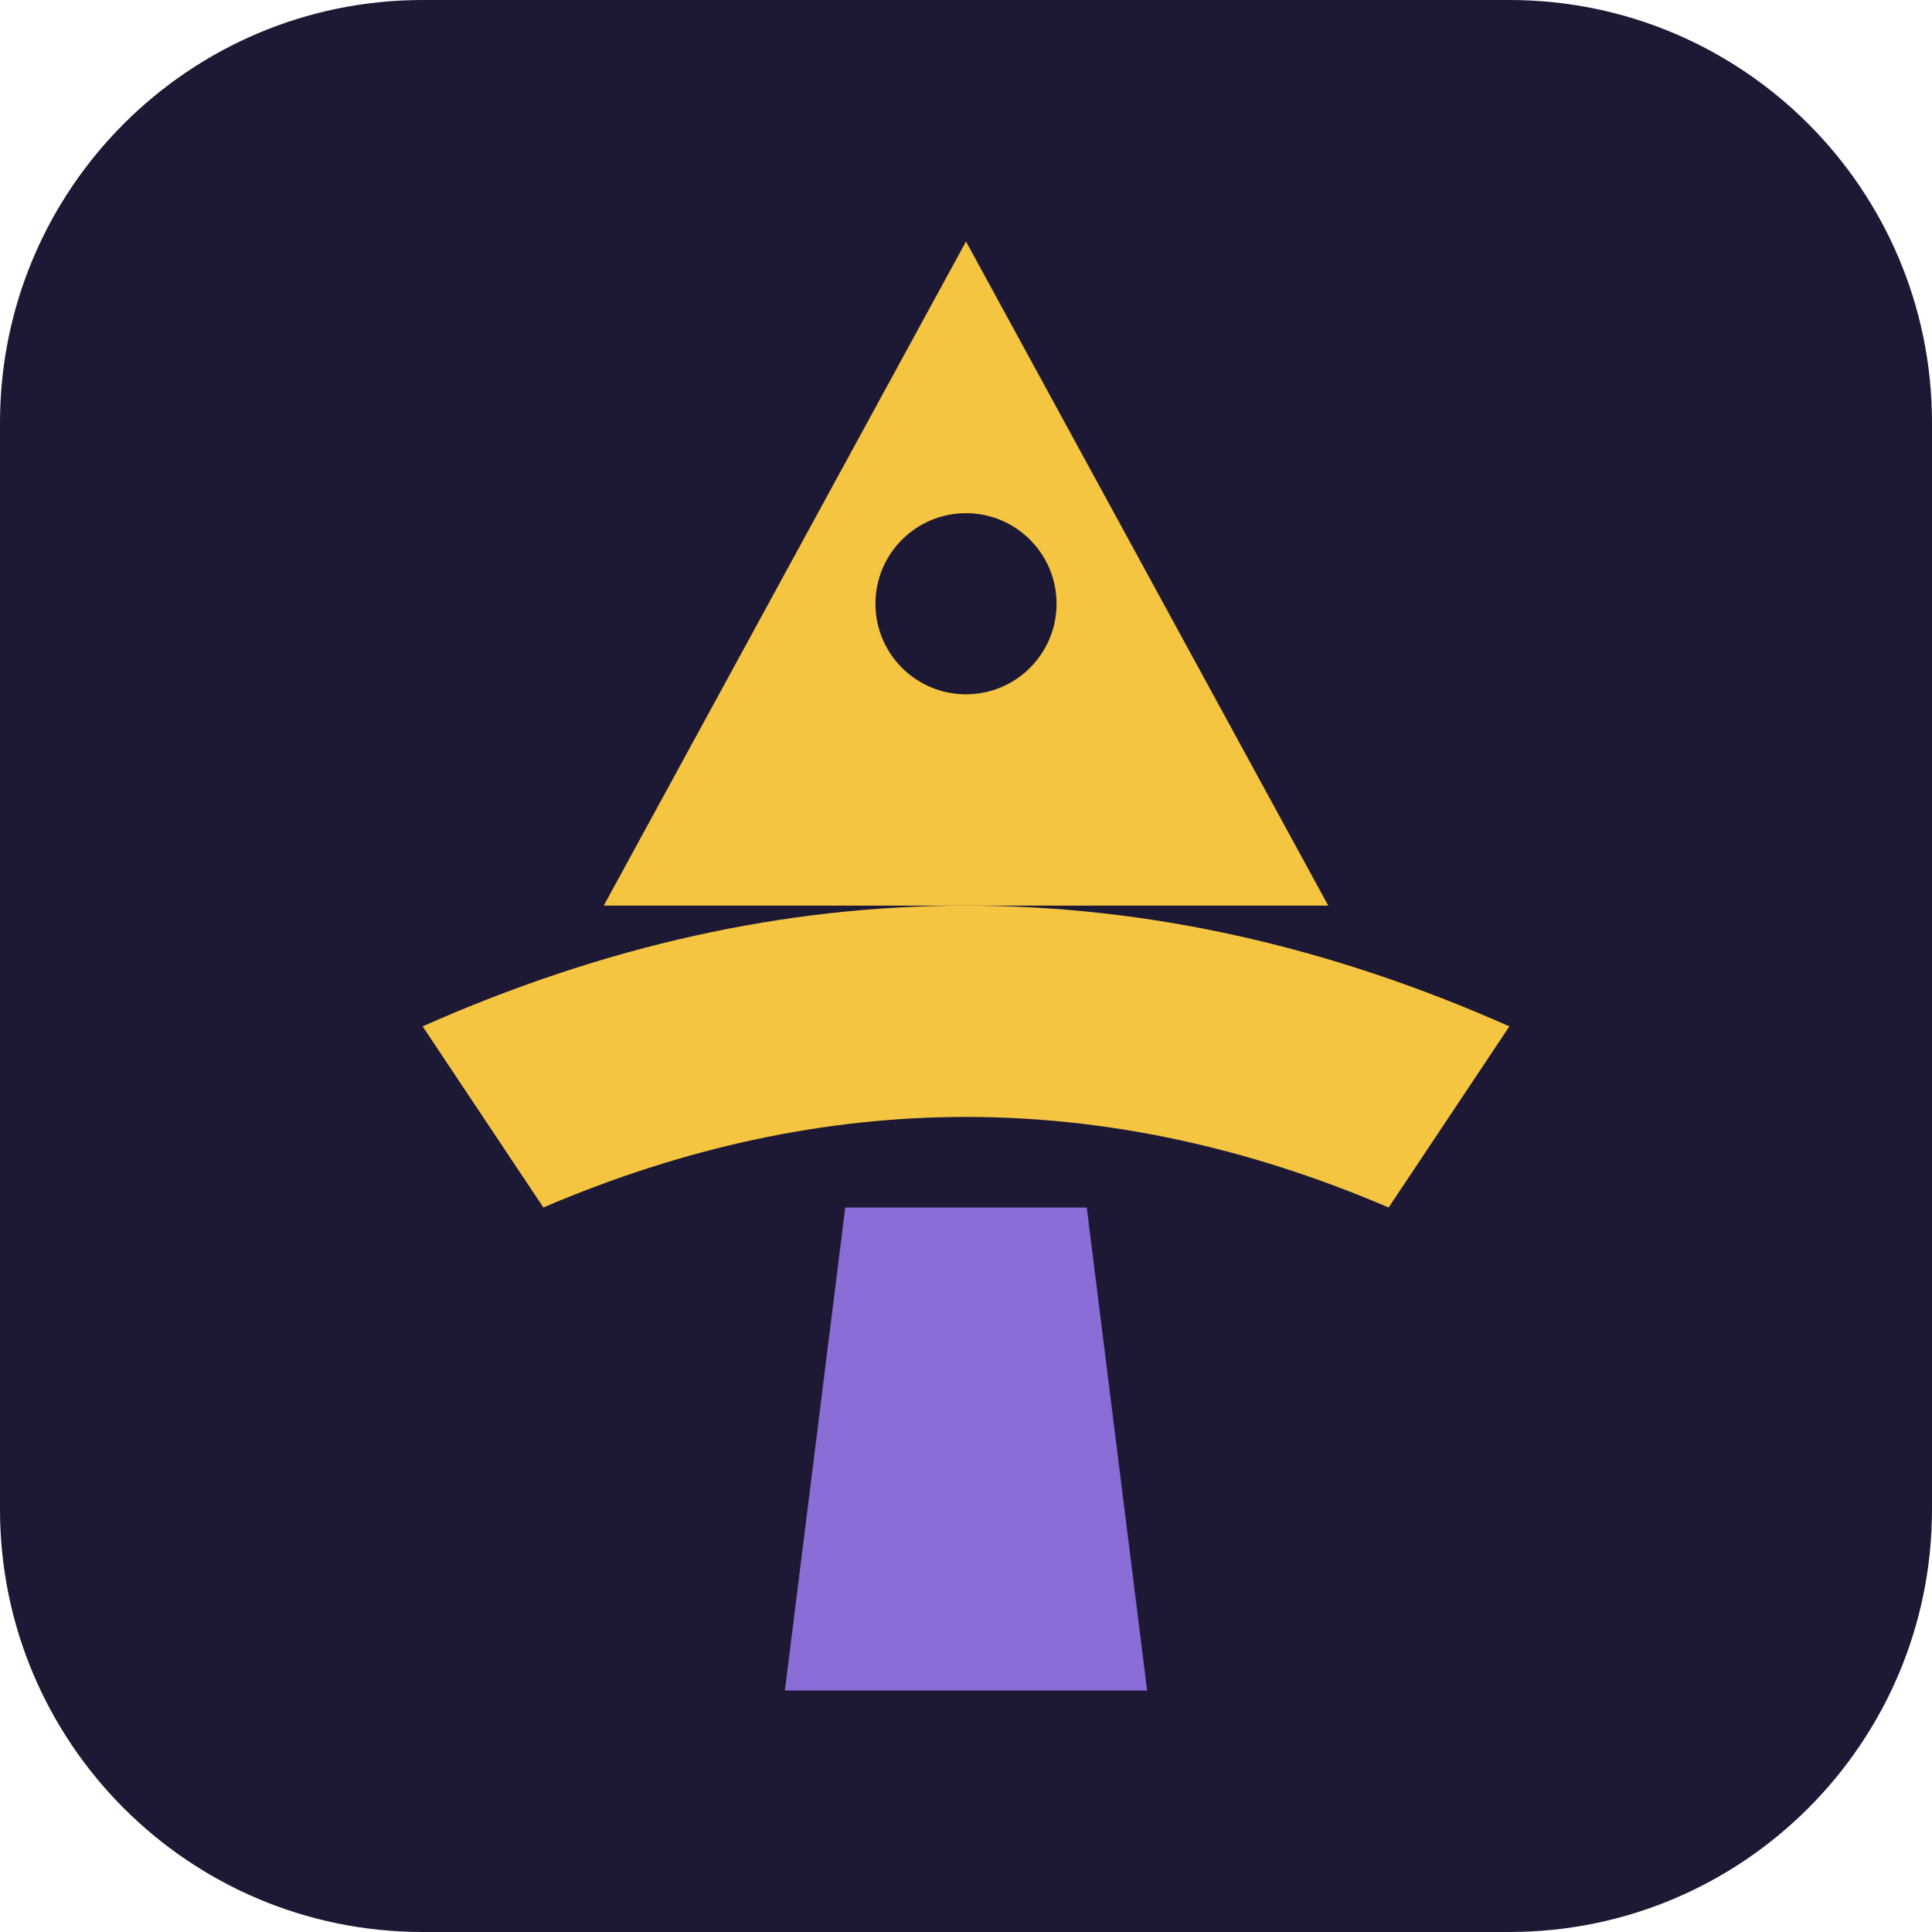
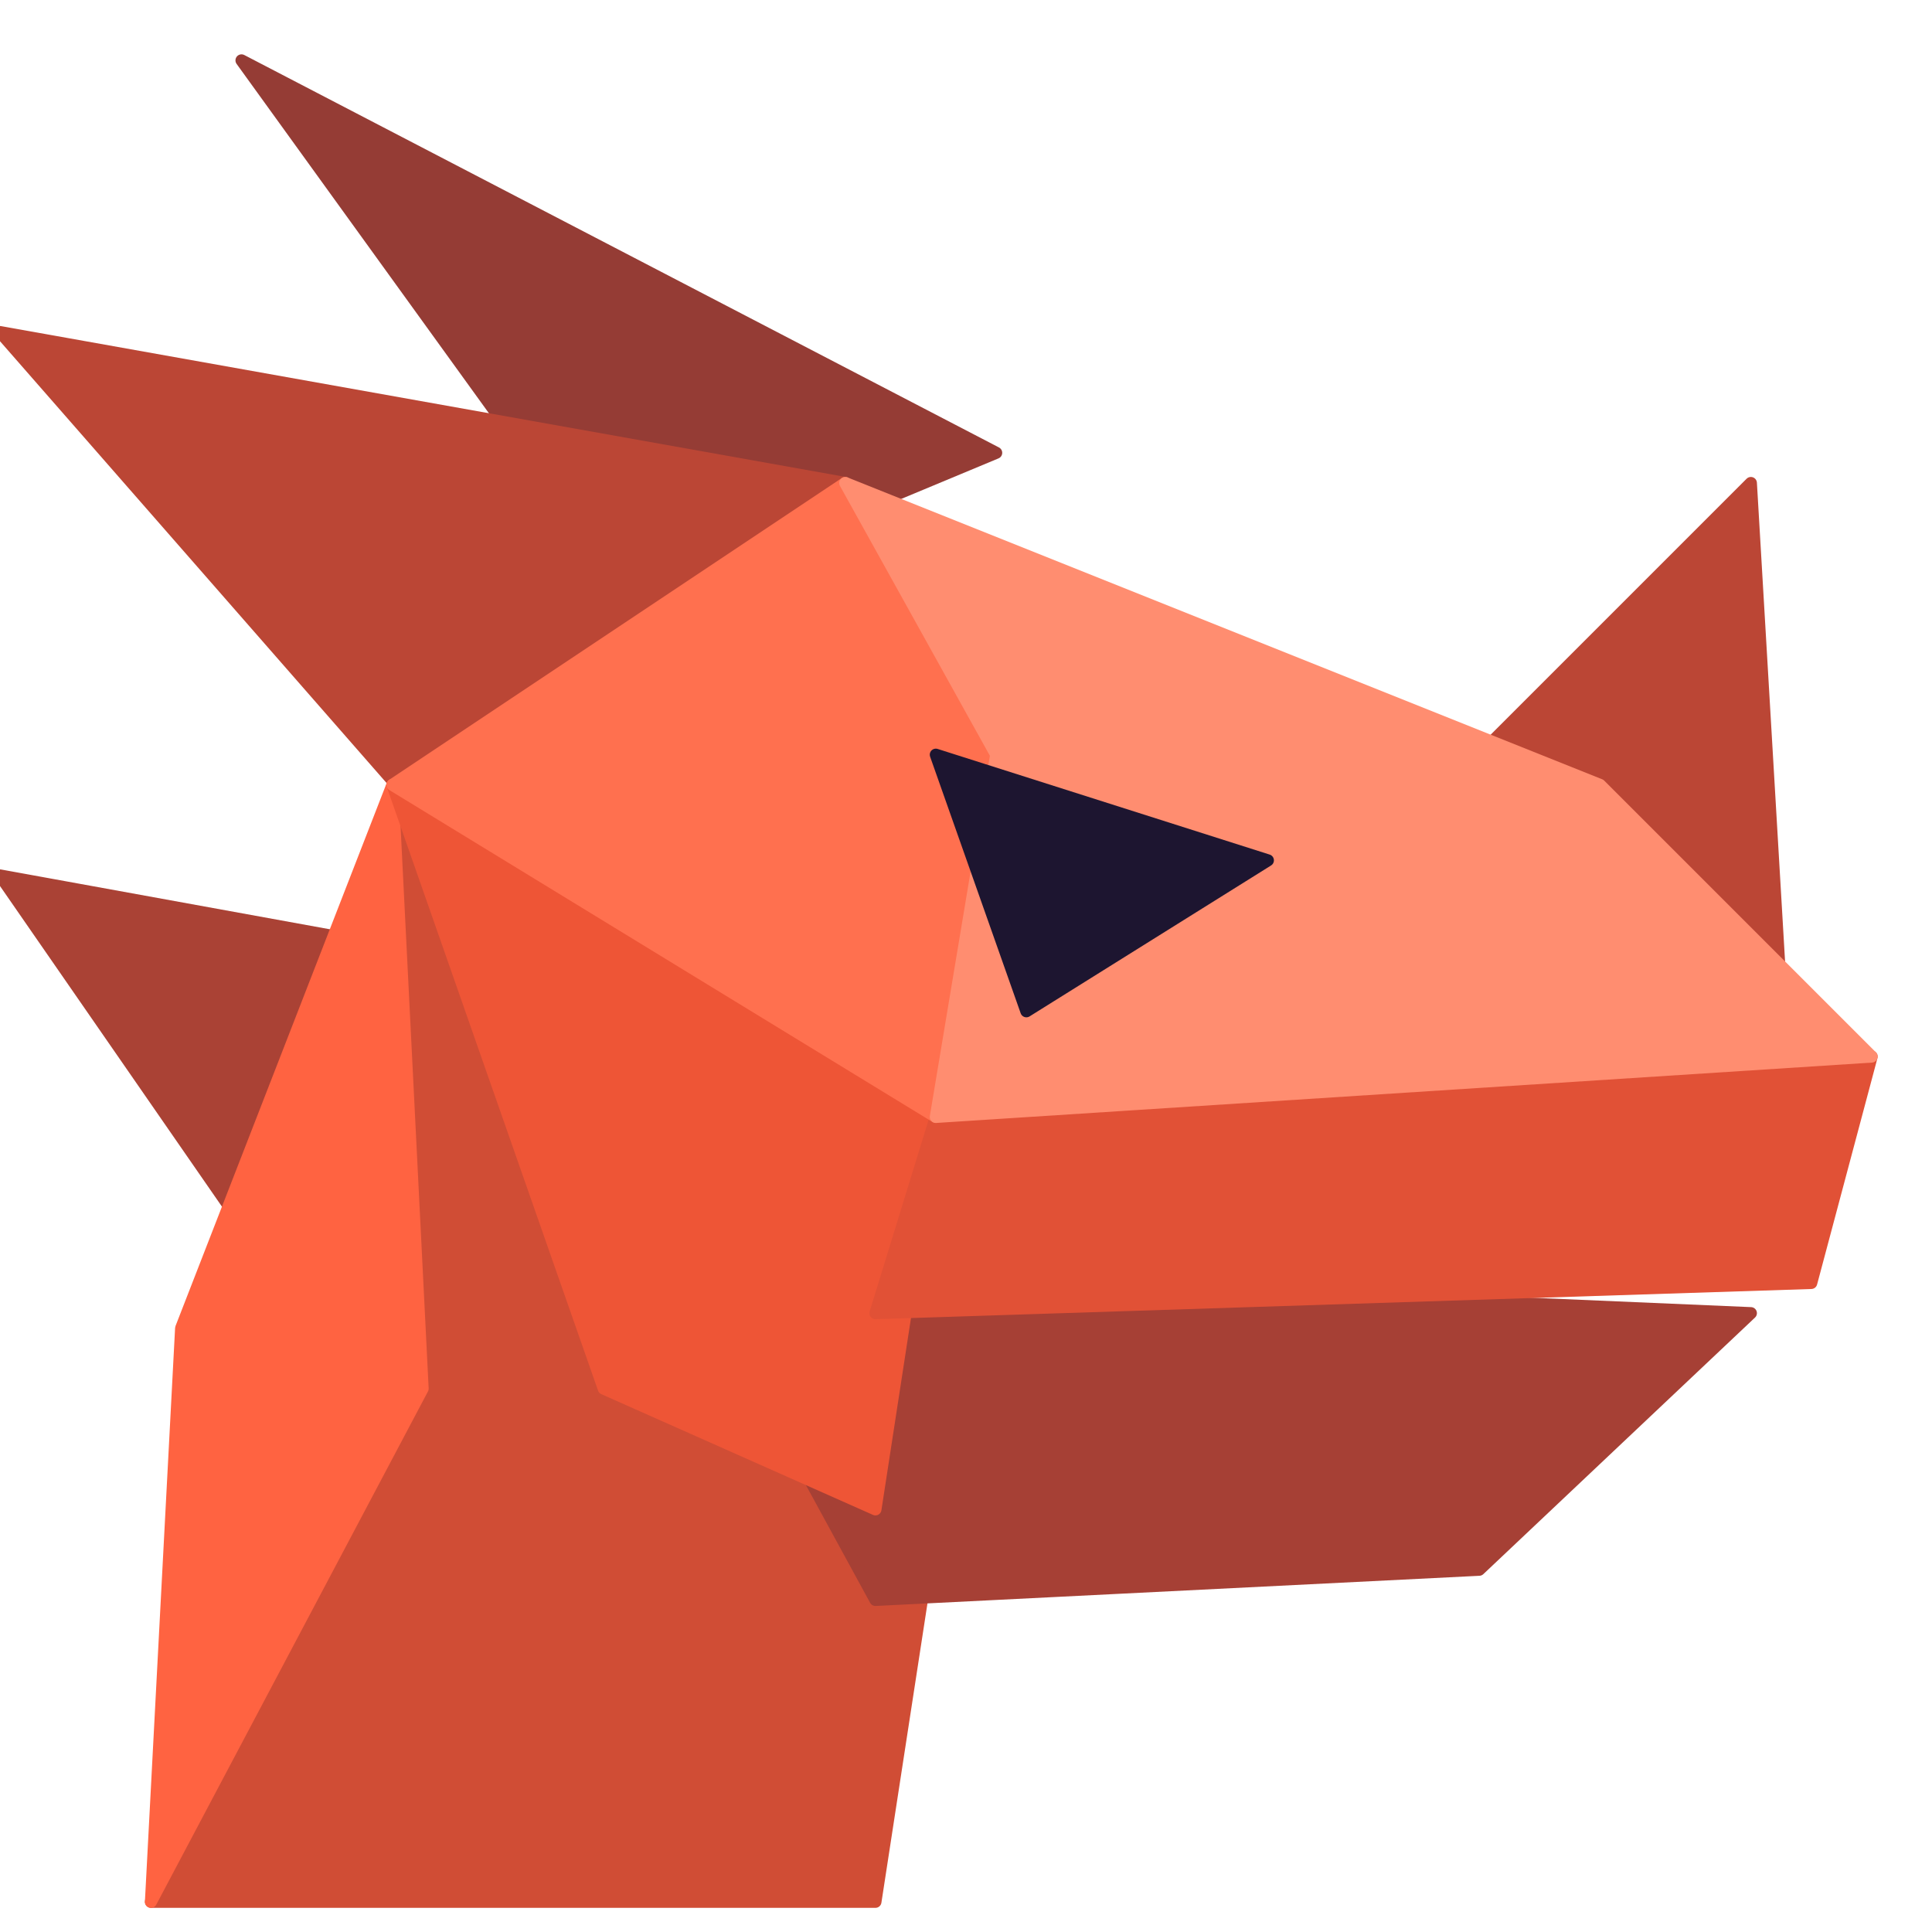
<svg xmlns="http://www.w3.org/2000/svg" viewBox="0 0 64 64">
-   <rect width="64" height="64" rx="14" fill="#1d1934" />
-   <path d="M32 8 L44 30 L20 30 Z" fill="#f5c542" />
-   <path d="M14 34 Q32 26 50 34 L46 40 Q32 34 18 40 Z" fill="#f5c542" />
-   <path d="M28 40 L36 40 L38 56 L26 56 Z" fill="#8a6dd6" />
-   <circle cx="32" cy="20" r="3" fill="#1d1934" />
+   <path d="M21 20L8 2L33 15Z" fill="#953c35" stroke="#953c35" stroke-width=".4" stroke-linejoin="round" />
+   <path d="M14 27L0 11L28 16Z" fill="#bb4635" stroke="#bb4635" stroke-width=".4" stroke-linejoin="round" />
+   <path d="M11 31L0 29L9 42Z" fill="#aa4235" stroke="#aa4235" stroke-width=".4" stroke-linejoin="round" />
+   <path d="M49 25L58 16L59 33Z" fill="#bb4635" stroke="#bb4635" stroke-width=".4" stroke-linejoin="round" />
+   <path d="M13 26L22 42L31 50L29 63L5 63Z" fill="#d04d35" stroke="#d04d35" stroke-width=".4" stroke-linejoin="round" />
+   <path d="M13 26L14 46L5 63L6 44Z" fill="#ff6341" stroke="#ff6341" stroke-width=".4" stroke-linejoin="round" />
+   <g transform="rotate(0 25 43)">
+     <path d="M23 42L58 43.5L49 52L29 53Z" fill="#a64035" stroke="#a64035" stroke-width=".4" stroke-linejoin="round" />
+   </g>
+   <path d="M13 26L31 37L29 50L20 46Z" fill="#ee5536" stroke="#ee5536" stroke-width=".4" stroke-linejoin="round" />
+   <path d="M31 37L62 35L60 42.5L29 43.5Z" fill="#e15136" stroke="#e15136" stroke-width=".4" stroke-linejoin="round" />
+   <path d="M13 26L28 16L33 25L31 37Z" fill="#ff704f" stroke="#ff704f" stroke-width=".4" stroke-linejoin="round" />
+   <path d="M28 16L53 26L62 35L31 37L33 25Z" fill="#ff8d70" stroke="#ff8d70" stroke-width=".4" stroke-linejoin="round" />
+   <path d="M31 25L42 28.5L34 33.5Z" fill="#1d1530" stroke="#1d1530" stroke-width=".4" stroke-linejoin="round" />
</svg>
